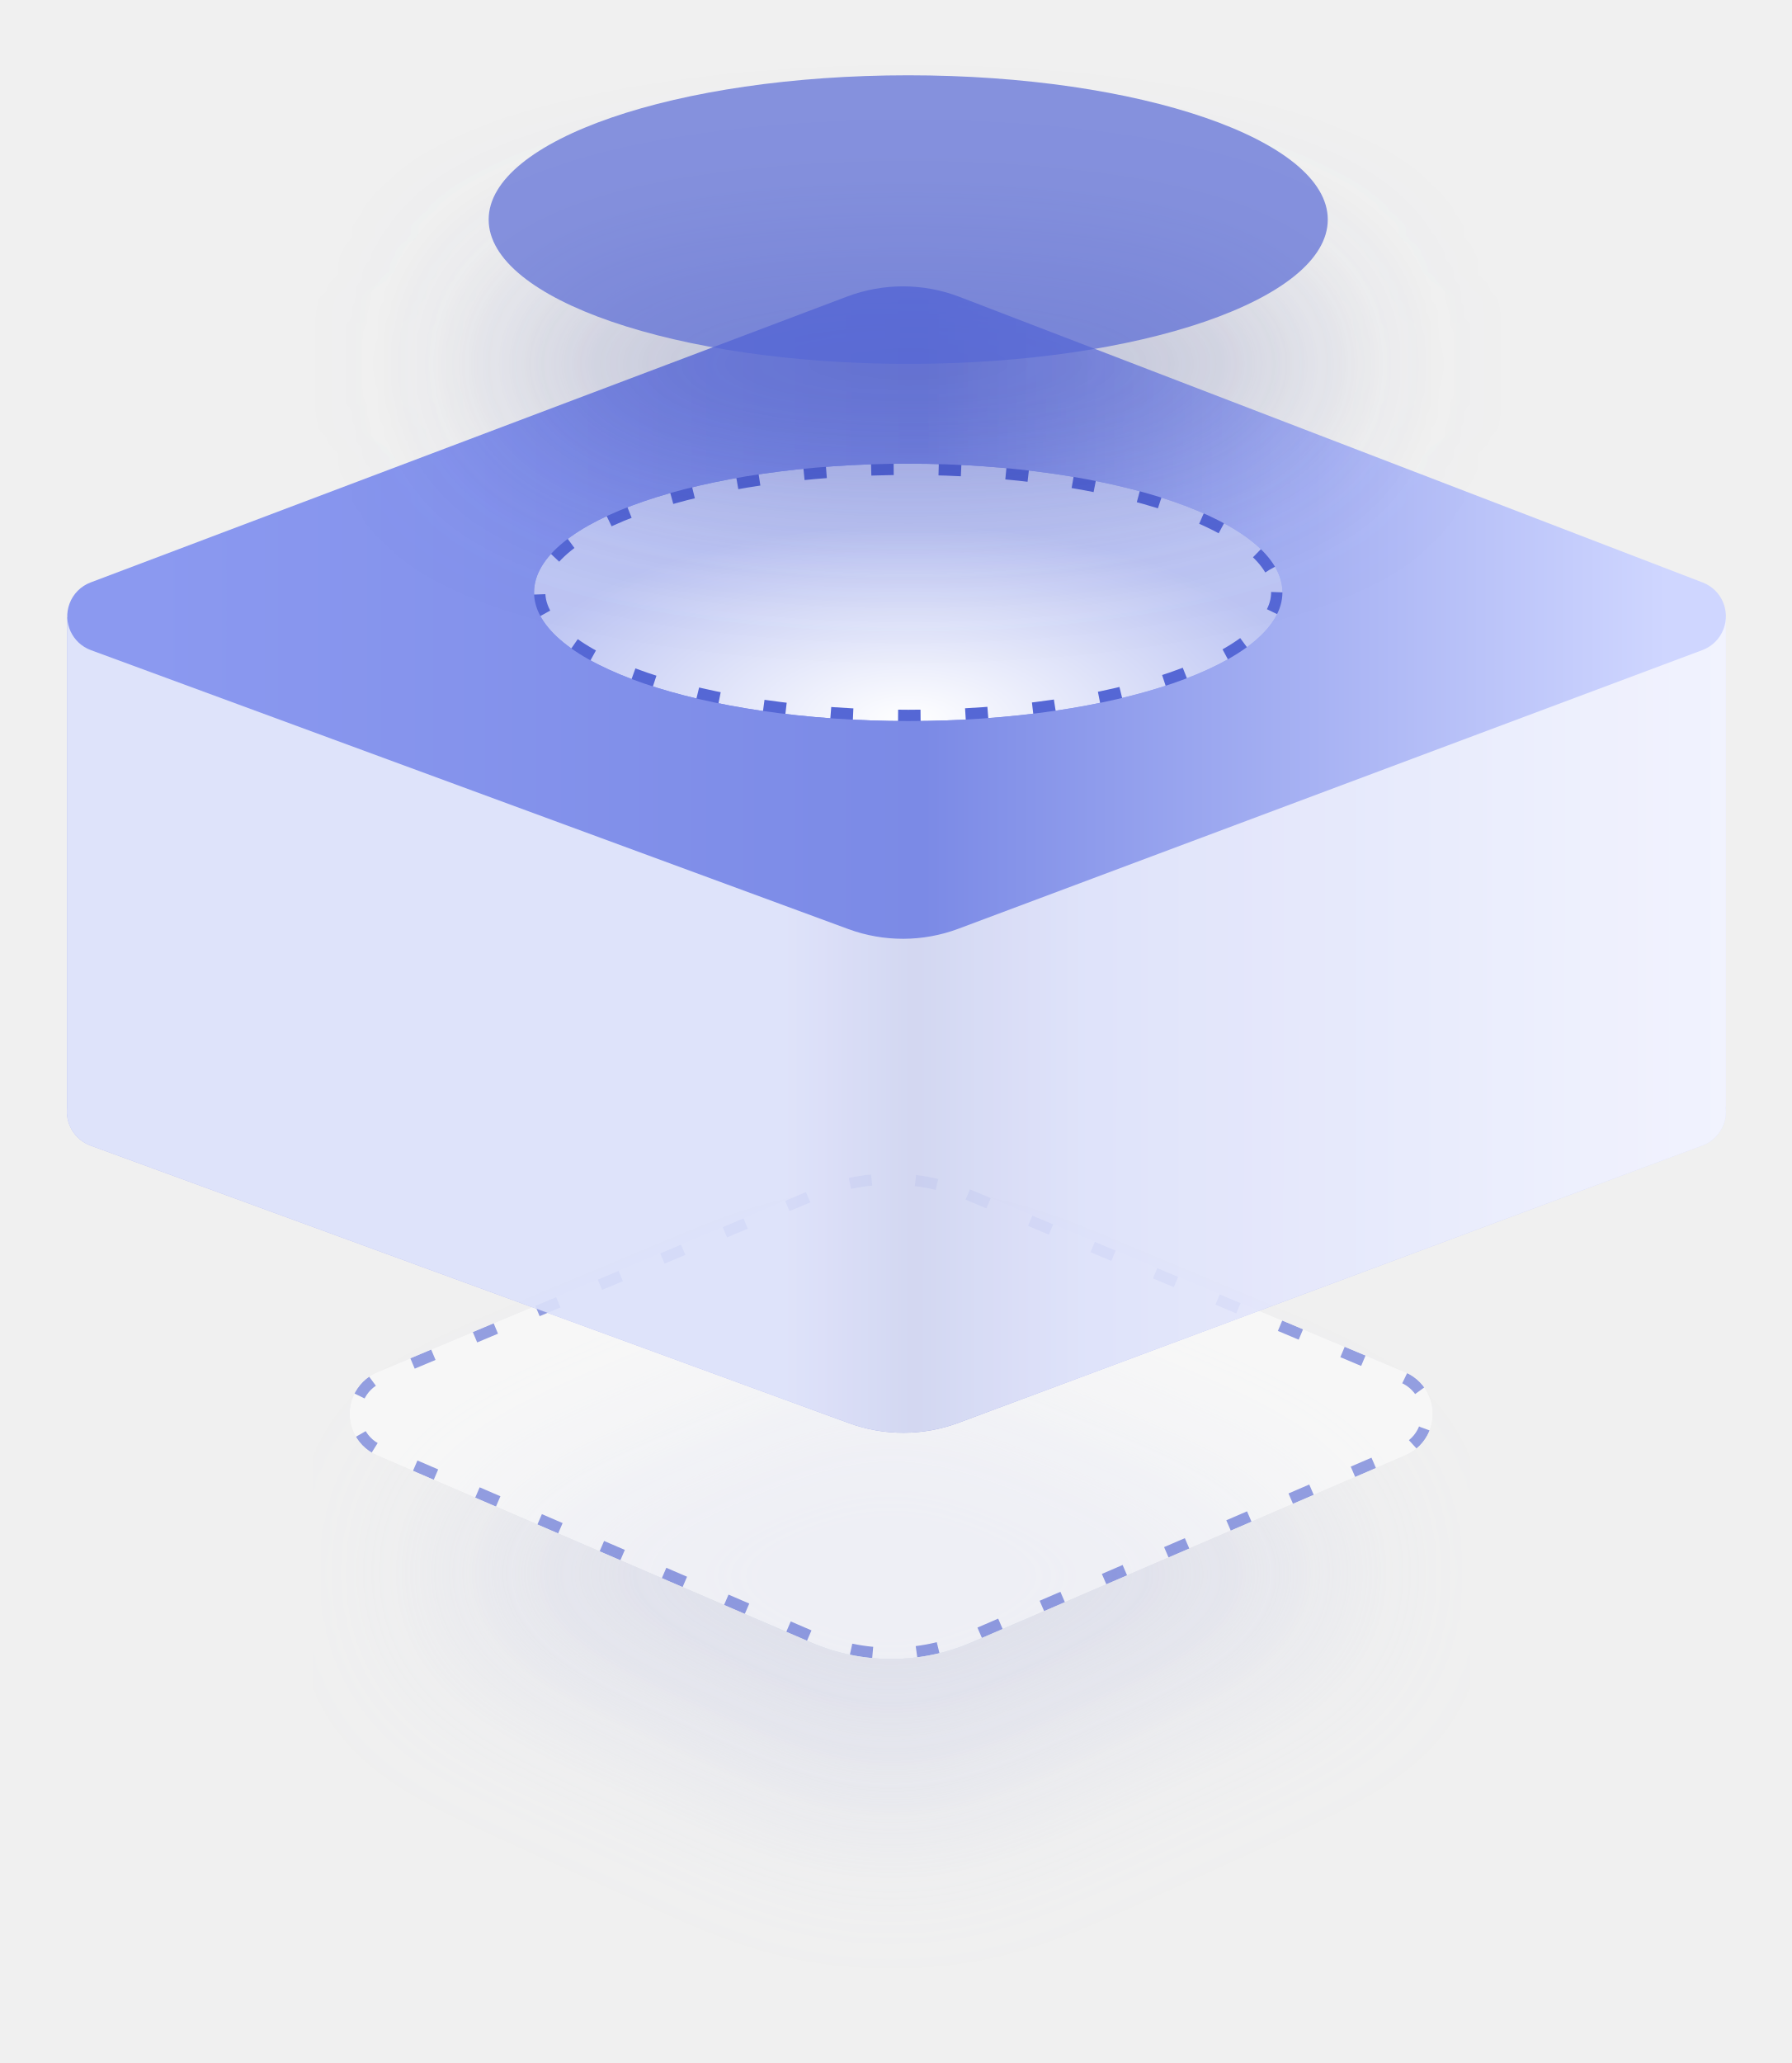
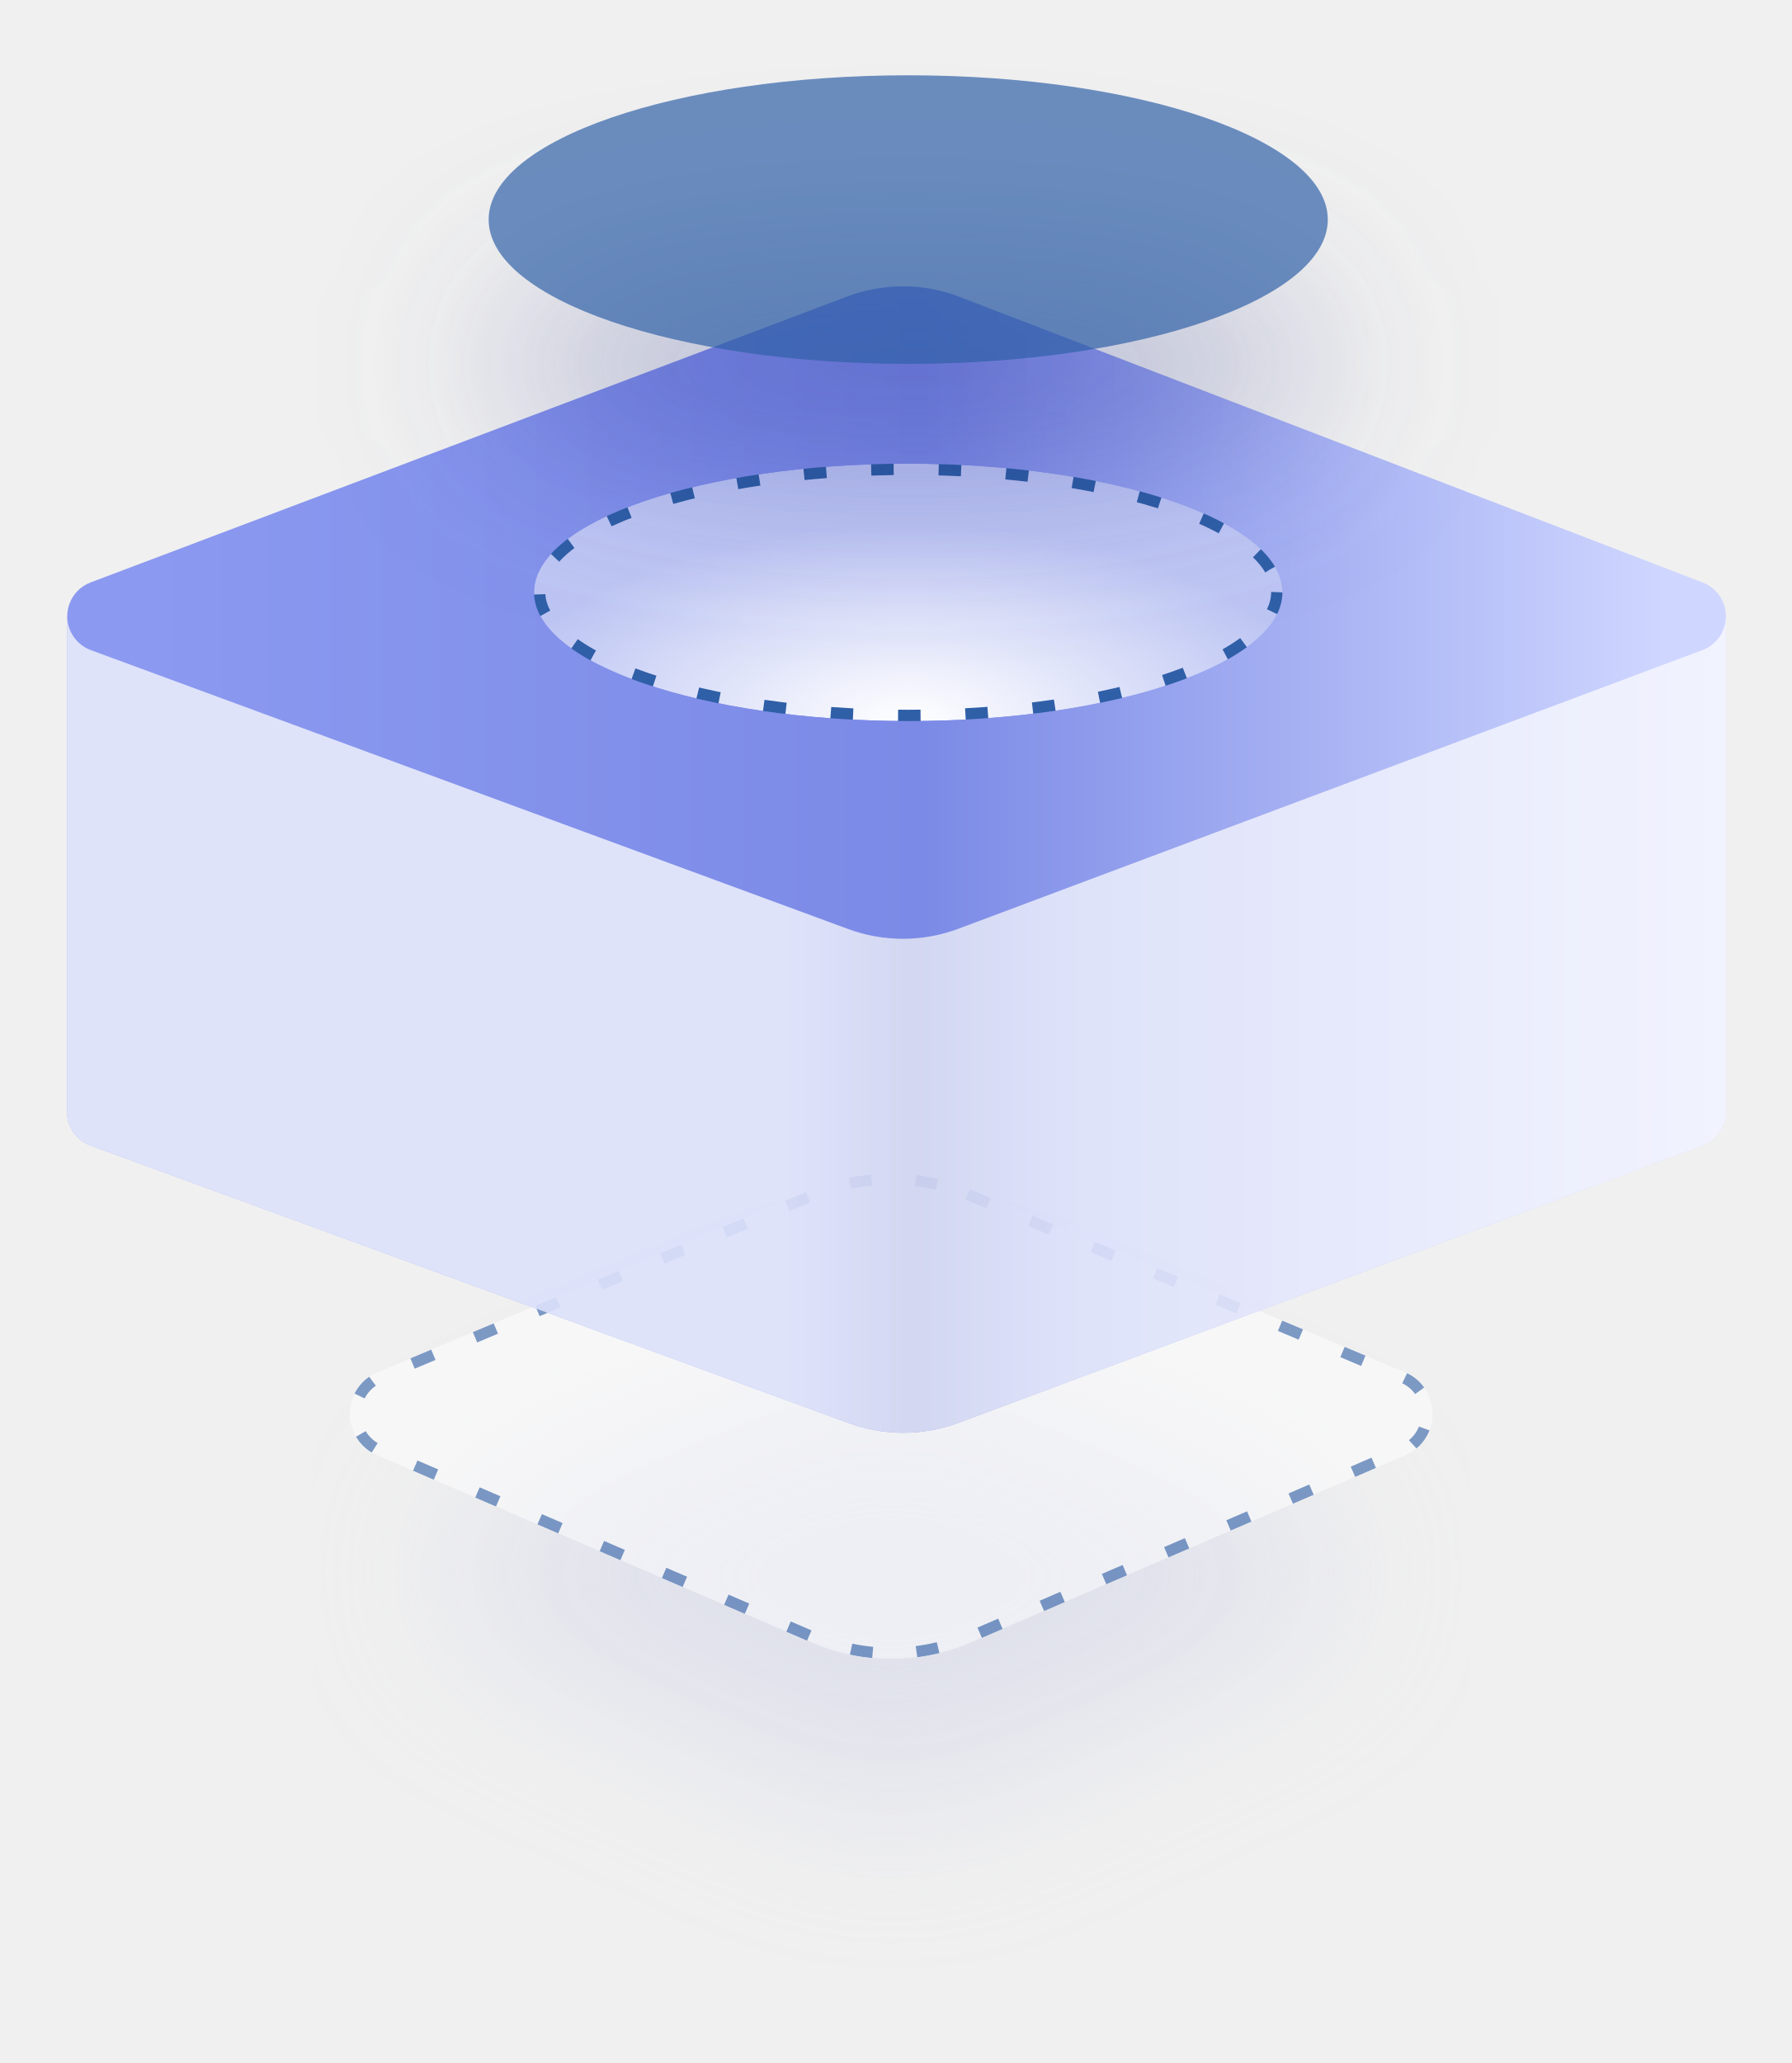
<svg xmlns="http://www.w3.org/2000/svg" xmlns:xlink="http://www.w3.org/1999/xlink" width="119px" height="137px" viewBox="0 0 119 137" version="1.1">
  <defs>
    <filter x="-16.2%" y="-54.9%" width="132.4%" height="208.3%" filterUnits="objectBoundingBox" id="filter-1">
      <feGaussianBlur stdDeviation="5.625" in="SourceGraphic" />
    </filter>
    <path d="M64.425,73.976 L93.33,86.123 C94.857,86.765 95.575,88.524 94.933,90.051 C94.633,90.766 94.067,91.337 93.355,91.644 L64.539,104.066 C61.128,105.537 57.262,105.537 53.851,104.066 L25.034,91.644 C23.513,90.988 22.811,89.223 23.467,87.701 C23.774,86.989 24.345,86.424 25.06,86.123 L53.964,73.976 C57.31,72.57 61.08,72.57 64.425,73.976 Z" id="path-2" />
    <mask id="mask-3" maskContentUnits="userSpaceOnUse" maskUnits="objectBoundingBox" x="0" y="0" width="78.329" height="34.132" fill="white">
      <use xlink:href="#path-2" />
    </mask>
    <mask id="mask-5" maskContentUnits="userSpaceOnUse" maskUnits="objectBoundingBox" x="0" y="0" width="78.329" height="34.132" fill="white">
      <use xlink:href="#path-2" />
    </mask>
    <linearGradient x1="100%" y1="50.015%" x2="0%" y2="50%" id="linearGradient-6">
      <stop stop-color="#CFD6FF" offset="0%" />
      <stop stop-color="#8B99F0" offset="38.784%" />
      <stop stop-color="#5E6ED0" offset="48.927%" />
      <stop stop-color="#8B99F0" offset="56.704%" />
      <stop stop-color="#8B99F0" offset="100%" />
    </linearGradient>
    <path d="M114.64,35.985 L114.64,68.513 L114.62,68.513 C114.67,68.899 114.628,69.301 114.478,69.689 C114.23,70.329 113.72,70.833 113.077,71.072 L63.661,89.487 C61.316,90.36 58.736,90.368 56.386,89.508 L6.018,71.077 C4.944,70.684 4.32,69.603 4.463,68.514 L4.458,68.513 L4.458,35.985 L114.64,35.985 Z" id="path-7" />
    <linearGradient x1="96.983%" y1="50%" x2="4.375%" y2="50%" id="linearGradient-9">
      <stop stop-color="#CFD6FF" offset="0%" />
      <stop stop-color="#7B8AE6" offset="48.927%" />
      <stop stop-color="#8B99F0" offset="100%" />
    </linearGradient>
    <radialGradient cx="50%" cy="100%" fx="50%" fy="100%" r="76.021%" gradientTransform="translate(0.5,1),scale(0.343861,1),rotate(90),scale(1,2.127798),translate(-0.5,-1)" id="radialGradient-10">
      <stop stop-color="#FFFFFF" offset="0%" />
      <stop stop-color="#BDC5F3" offset="100%" />
    </radialGradient>
    <ellipse id="path-11" cx="60.325" cy="34.338" rx="24.854" ry="8.546" />
    <mask id="mask-12" maskContentUnits="userSpaceOnUse" maskUnits="objectBoundingBox" x="0" y="0" width="49.709" height="17.093" fill="white">
      <use xlink:href="#path-11" />
    </mask>
    <filter x="-30.3%" y="-118.5%" width="160.6%" height="336.9%" filterUnits="objectBoundingBox" id="filter-13">
      <feGaussianBlur stdDeviation="5.625" in="SourceGraphic" />
    </filter>
  </defs>
  <g id="Home" stroke="none" stroke-width="1" fill="none" fill-rule="evenodd">
    <g id="new-home-page-" transform="translate(-387, -282)">
      <g id="integrations" transform="translate(387, 287)">
        <path d="M60.639,85.409 L85.896,95.952 C87.808,96.749 88.71,98.945 87.913,100.857 C87.548,101.731 86.865,102.435 86.002,102.827 L62.296,113.592 C60.325,114.487 58.064,114.487 56.094,113.592 L32.387,102.827 C30.501,101.97 29.667,99.747 30.523,97.862 C30.915,96.999 31.619,96.317 32.493,95.952 L57.75,85.409 C58.675,85.023 59.715,85.023 60.639,85.409 Z" id="Polygon-Copy-15" fill="#CCD1F2" opacity="0.371" style="mix-blend-mode: multiply;" filter="url(#filter-1)" />
        <mask id="mask-4" fill="white">
          <use xlink:href="#path-2" />
        </mask>
-         <g id="Mask-Copy-10" stroke="#5567D5" mask="url(#mask-3)" stroke-width="1.5" fill-opacity="0.8" fill="#FFFFFF" opacity="0.6" stroke-dasharray="1.5,3">
+         <g id="Mask-Copy-10" stroke="#2F5FA7" mask="url(#mask-3)" stroke-width="1.5" fill-opacity="0.8" fill="#FFFFFF" opacity="0.6" stroke-dasharray="1.5,3">
          <use mask="url(#mask-5)" xlink:href="#path-2" />
        </g>
        <mask id="mask-8" fill="white">
          <use xlink:href="#path-7" />
        </mask>
        <g id="Combined-Shape" opacity="0.904">
          <use fill="url(#linearGradient-6)" xlink:href="#path-7" />
          <use fill-opacity="0.7" fill="#FFFFFF" xlink:href="#path-7" />
        </g>
        <path d="M6.019,33.678 L56.26,14.695 C58.67,13.784 61.332,13.791 63.737,14.716 L113.095,33.683 C114.332,34.158 114.949,35.546 114.474,36.784 C114.228,37.425 113.719,37.93 113.075,38.17 L63.654,56.677 C61.298,57.559 58.704,57.566 56.344,56.697 L6.038,38.175 C4.794,37.717 4.157,36.337 4.615,35.094 C4.855,34.44 5.368,33.924 6.019,33.678 Z" id="Path-21" fill="url(#linearGradient-9)" />
-         <use id="Oval-Copy-5" stroke="#5567D5" mask="url(#mask-12)" stroke-width="1.5" fill="url(#radialGradient-10)" stroke-dasharray="1.5,3" xlink:href="#path-11" />
+         <use id="Oval-Copy-5" stroke="#2F5FA7" mask="url(#mask-12)" stroke-width="1.5" fill="url(#radialGradient-10)" stroke-dasharray="1.5,3" xlink:href="#path-11" />
        <ellipse id="Oval-Copy-4" fill-opacity="0.524" fill="#747FBE" opacity="0.799" style="mix-blend-mode: multiply;" filter="url(#filter-13)" cx="60.325" cy="19.174" rx="27.867" ry="7.122" />
-         <path d="M60.325,19.165 C75.715,19.165 88.192,14.875 88.192,9.582 C88.192,4.29 75.715,0 60.325,0 C44.934,0 32.457,4.29 32.457,9.582 C32.457,14.875 44.934,19.165 60.325,19.165 Z" id="Oval" fill="#5567D5" opacity="0.691" />
+         <path d="M60.325,19.165 C75.715,19.165 88.192,14.875 88.192,9.582 C88.192,4.29 75.715,0 60.325,0 C44.934,0 32.457,4.29 32.457,9.582 C32.457,14.875 44.934,19.165 60.325,19.165 Z" id="Oval" fill="#2F5FA7" opacity="0.691" />
      </g>
    </g>
  </g>
</svg>
